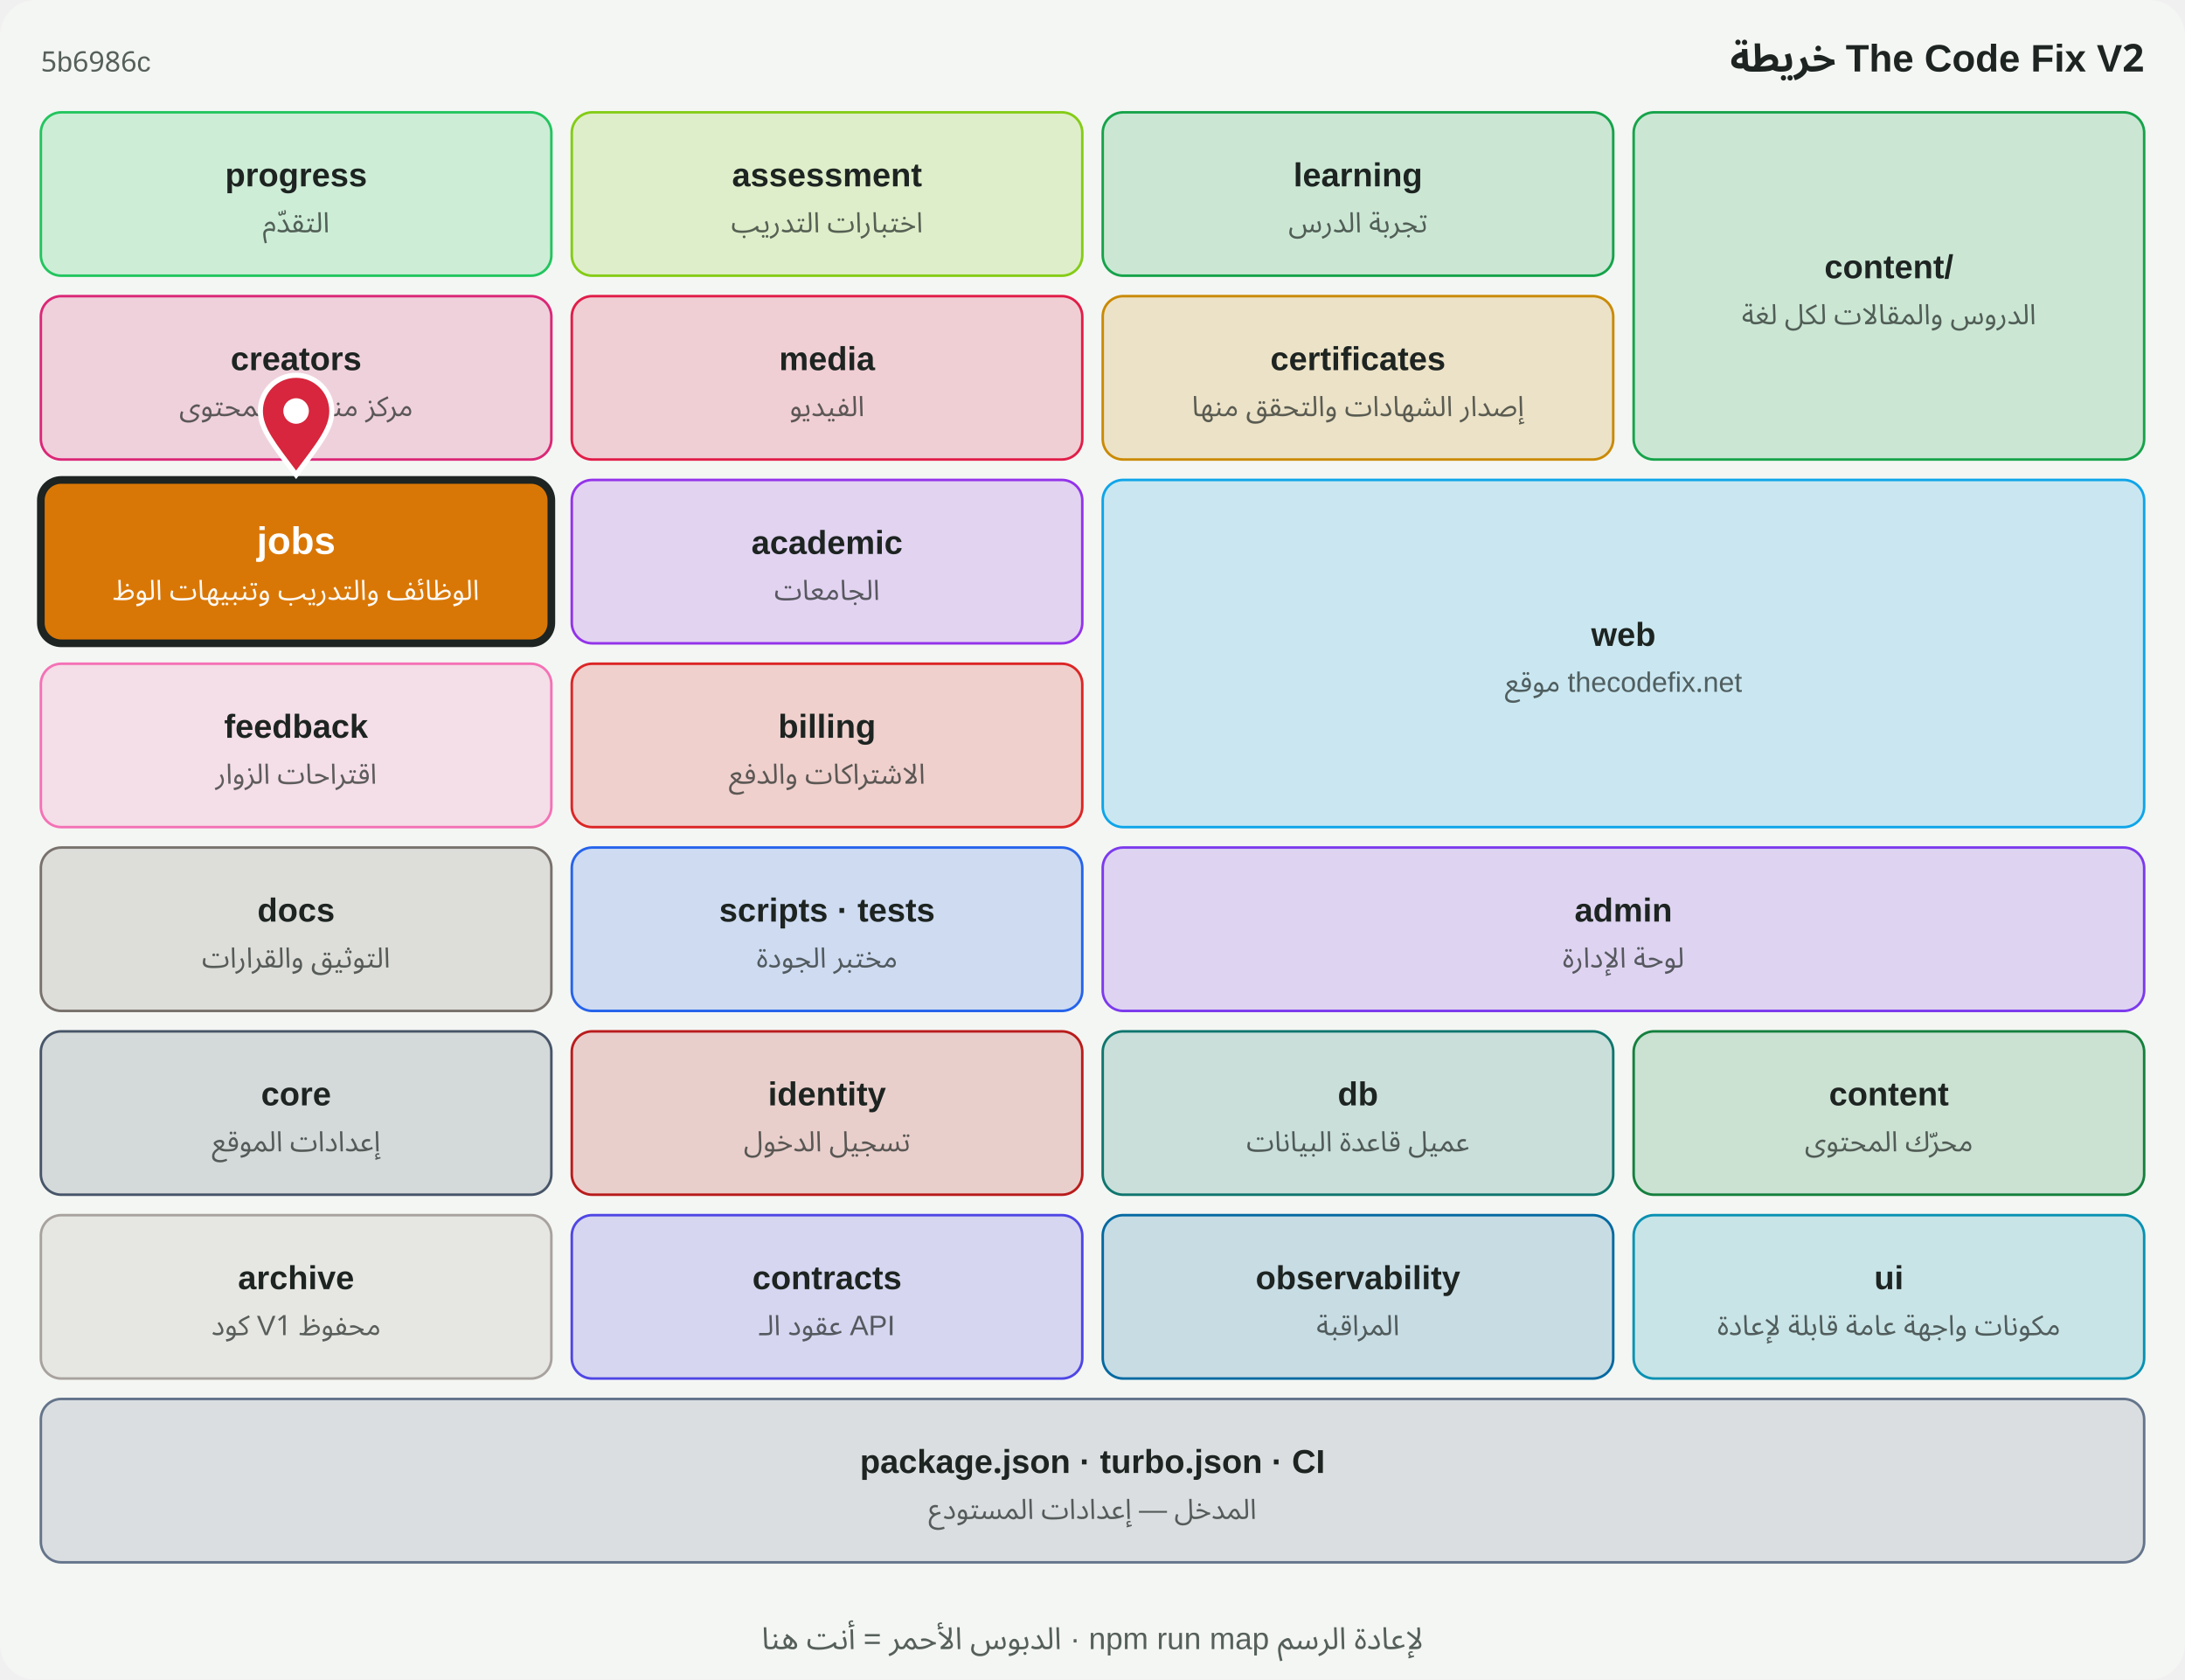
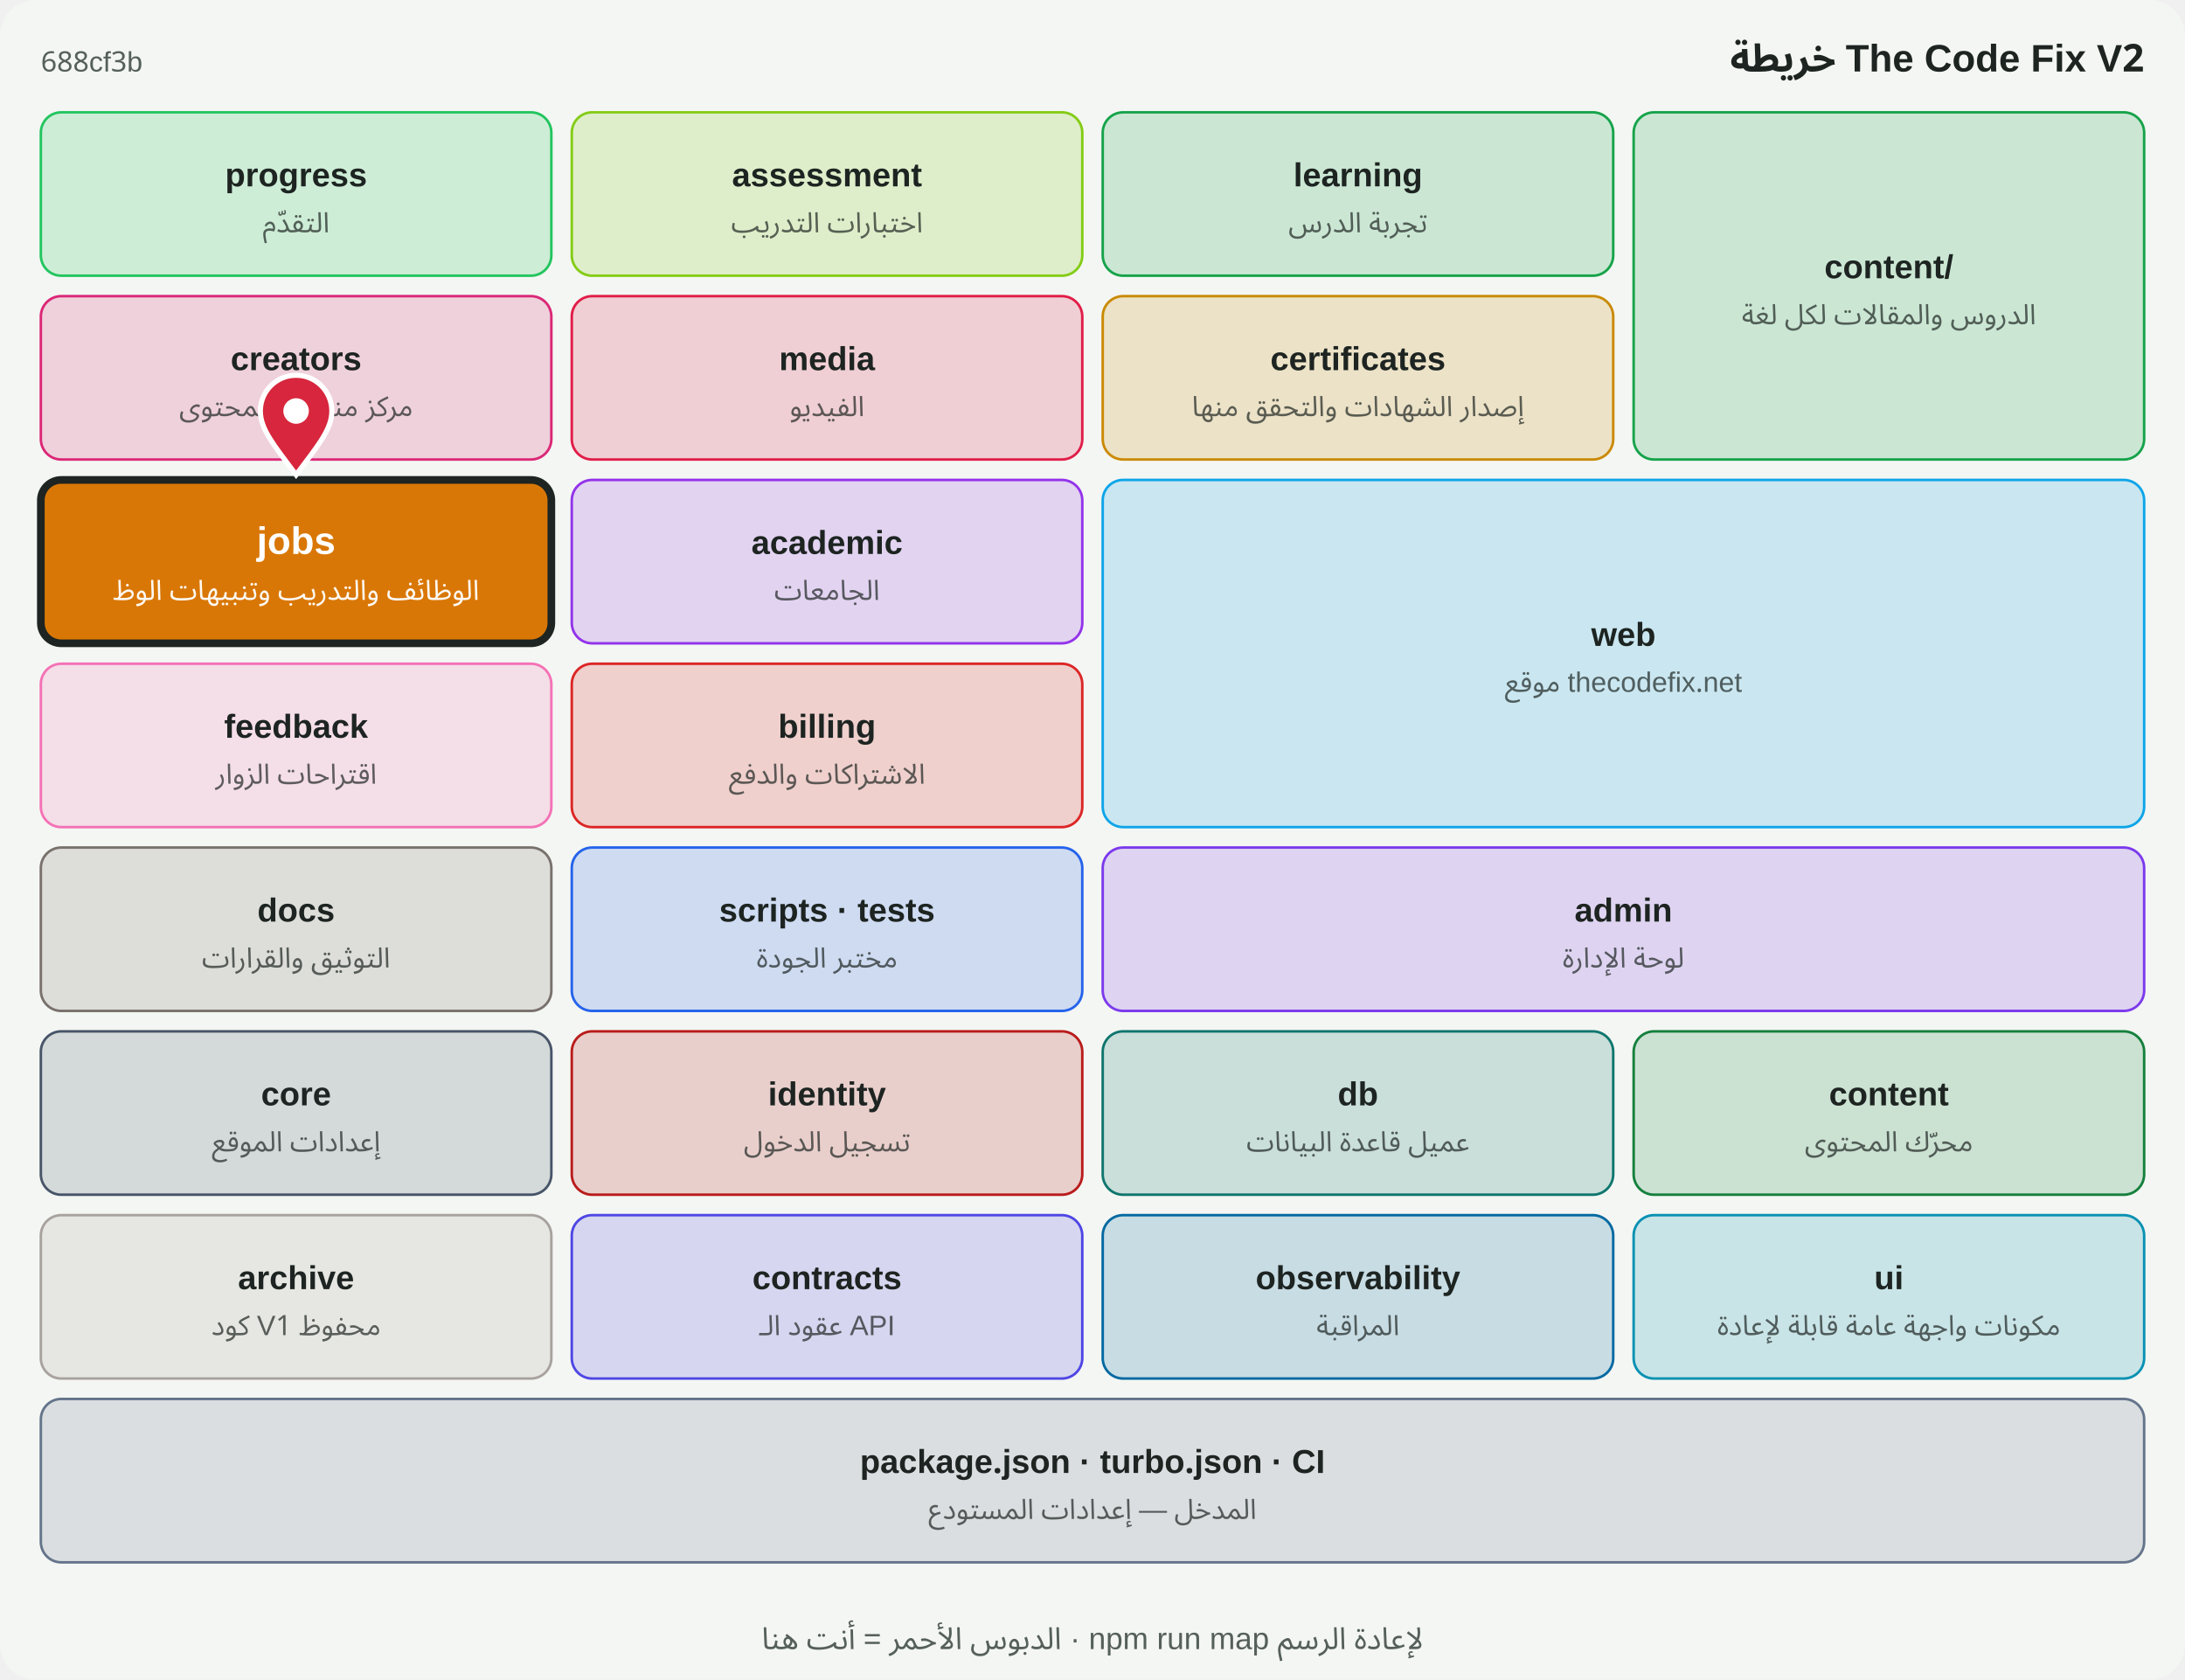
<svg xmlns="http://www.w3.org/2000/svg" viewBox="0 0 856 658" width="856" height="658" font-family="'Segoe UI', Tahoma, 'Noto Sans Arabic', Arial, sans-serif" role="img" aria-label="خريطة مشروع The Code Fix — الوظائف والتدريب وتنبيهات الوظائف (@tcf/jobs)">
  <rect width="856" height="658" rx="14" fill="#f4f6f3" />
  <text x="840" y="28" text-anchor="end" font-size="15" font-weight="700" fill="#1d2421">خريطة The Code Fix V2</text>
-   <text x="16" y="28" font-size="11" fill="#56605b">5b6986c</text>
+   <text x="16" y="28" font-size="11" fill="#56605b">688cf3b</text>
  <g>
    <rect x="640" y="44" width="200" height="136" rx="8" fill="#16a34a" fill-opacity="0.18" stroke="#16a34a" stroke-width="1" />
    <text x="740" y="109" text-anchor="middle" font-size="13" font-weight="600" fill="#1d2421">content/</text>
    <text x="740" y="127" text-anchor="middle" font-size="11" fill="#1d2421" fill-opacity="0.7">الدروس والمقالات لكل لغة</text>
  </g>
  <g>
    <rect x="432" y="44" width="200" height="64" rx="8" fill="#16a34a" fill-opacity="0.18" stroke="#16a34a" stroke-width="1" />
    <text x="532" y="73" text-anchor="middle" font-size="13" font-weight="600" fill="#1d2421">learning</text>
    <text x="532" y="91" text-anchor="middle" font-size="11" fill="#1d2421" fill-opacity="0.7">تجربة الدرس</text>
  </g>
  <g>
    <rect x="224" y="44" width="200" height="64" rx="8" fill="#84cc16" fill-opacity="0.18" stroke="#84cc16" stroke-width="1" />
    <text x="324" y="73" text-anchor="middle" font-size="13" font-weight="600" fill="#1d2421">assessment</text>
    <text x="324" y="91" text-anchor="middle" font-size="11" fill="#1d2421" fill-opacity="0.7">اختبارات التدريب</text>
  </g>
  <g>
    <rect x="16" y="44" width="200" height="64" rx="8" fill="#22c55e" fill-opacity="0.18" stroke="#22c55e" stroke-width="1" />
    <text x="116" y="73" text-anchor="middle" font-size="13" font-weight="600" fill="#1d2421">progress</text>
    <text x="116" y="91" text-anchor="middle" font-size="11" fill="#1d2421" fill-opacity="0.7">التقدّم</text>
  </g>
  <g>
    <rect x="432" y="116" width="200" height="64" rx="8" fill="#ca8a04" fill-opacity="0.18" stroke="#ca8a04" stroke-width="1" />
    <text x="532" y="145" text-anchor="middle" font-size="13" font-weight="600" fill="#1d2421">certificates</text>
    <text x="532" y="163" text-anchor="middle" font-size="11" fill="#1d2421" fill-opacity="0.7">إصدار الشهادات والتحقق منها</text>
  </g>
  <g>
    <rect x="224" y="116" width="200" height="64" rx="8" fill="#e11d48" fill-opacity="0.18" stroke="#e11d48" stroke-width="1" />
    <text x="324" y="145" text-anchor="middle" font-size="13" font-weight="600" fill="#1d2421">media</text>
    <text x="324" y="163" text-anchor="middle" font-size="11" fill="#1d2421" fill-opacity="0.7">الفيديو</text>
  </g>
  <g>
    <rect x="16" y="116" width="200" height="64" rx="8" fill="#db2777" fill-opacity="0.18" stroke="#db2777" stroke-width="1" />
    <text x="116" y="145" text-anchor="middle" font-size="13" font-weight="600" fill="#1d2421">creators</text>
    <text x="116" y="163" text-anchor="middle" font-size="11" fill="#1d2421" fill-opacity="0.7">مركز منشئي المحتوى</text>
  </g>
  <g>
    <rect x="432" y="188" width="408" height="136" rx="8" fill="#0ea5e9" fill-opacity="0.18" stroke="#0ea5e9" stroke-width="1" />
    <text x="636" y="253" text-anchor="middle" font-size="13" font-weight="600" fill="#1d2421">web</text>
    <text x="636" y="271" text-anchor="middle" font-size="11" fill="#1d2421" fill-opacity="0.7">موقع thecodefix.net</text>
  </g>
  <g>
    <rect x="224" y="188" width="200" height="64" rx="8" fill="#9333ea" fill-opacity="0.18" stroke="#9333ea" stroke-width="1" />
    <text x="324" y="217" text-anchor="middle" font-size="13" font-weight="600" fill="#1d2421">academic</text>
    <text x="324" y="235" text-anchor="middle" font-size="11" fill="#1d2421" fill-opacity="0.7">الجامعات</text>
  </g>
  <g>
    <rect x="16" y="188" width="200" height="64" rx="8" fill="#d97706" fill-opacity="1" stroke="#1d2421" stroke-width="3" />
    <text x="116" y="217" text-anchor="middle" font-size="15" font-weight="700" fill="#ffffff">jobs</text>
    <text x="116" y="235" text-anchor="middle" font-size="11" fill="#ffffff" fill-opacity="0.95">الوظائف والتدريب وتنبيهات الوظ</text>
  </g>
  <path d="M116 186 c-9 -12 -14 -18 -14 -25 a14 14 0 0 1 28 0 c0 7 -5 13 -14 25z" fill="#d7263d" stroke="#fff" stroke-width="2" />
  <circle cx="116" cy="161" r="5" fill="#fff" />
  <g>
    <rect x="224" y="260" width="200" height="64" rx="8" fill="#dc2626" fill-opacity="0.18" stroke="#dc2626" stroke-width="1" />
    <text x="324" y="289" text-anchor="middle" font-size="13" font-weight="600" fill="#1d2421">billing</text>
    <text x="324" y="307" text-anchor="middle" font-size="11" fill="#1d2421" fill-opacity="0.7">الاشتراكات والدفع</text>
  </g>
  <g>
    <rect x="16" y="260" width="200" height="64" rx="8" fill="#f472b6" fill-opacity="0.18" stroke="#f472b6" stroke-width="1" />
    <text x="116" y="289" text-anchor="middle" font-size="13" font-weight="600" fill="#1d2421">feedback</text>
    <text x="116" y="307" text-anchor="middle" font-size="11" fill="#1d2421" fill-opacity="0.7">اقتراحات الزوار</text>
  </g>
  <g>
    <rect x="432" y="332" width="408" height="64" rx="8" fill="#7c3aed" fill-opacity="0.18" stroke="#7c3aed" stroke-width="1" />
    <text x="636" y="361" text-anchor="middle" font-size="13" font-weight="600" fill="#1d2421">admin</text>
    <text x="636" y="379" text-anchor="middle" font-size="11" fill="#1d2421" fill-opacity="0.7">لوحة الإدارة</text>
  </g>
  <g>
    <rect x="224" y="332" width="200" height="64" rx="8" fill="#2563eb" fill-opacity="0.18" stroke="#2563eb" stroke-width="1" />
    <text x="324" y="361" text-anchor="middle" font-size="13" font-weight="600" fill="#1d2421">scripts · tests</text>
    <text x="324" y="379" text-anchor="middle" font-size="11" fill="#1d2421" fill-opacity="0.7">مختبر الجودة</text>
  </g>
  <g>
    <rect x="16" y="332" width="200" height="64" rx="8" fill="#78716c" fill-opacity="0.18" stroke="#78716c" stroke-width="1" />
    <text x="116" y="361" text-anchor="middle" font-size="13" font-weight="600" fill="#1d2421">docs</text>
    <text x="116" y="379" text-anchor="middle" font-size="11" fill="#1d2421" fill-opacity="0.7">التوثيق والقرارات</text>
  </g>
  <g>
    <rect x="640" y="404" width="200" height="64" rx="8" fill="#15803d" fill-opacity="0.18" stroke="#15803d" stroke-width="1" />
    <text x="740" y="433" text-anchor="middle" font-size="13" font-weight="600" fill="#1d2421">content</text>
    <text x="740" y="451" text-anchor="middle" font-size="11" fill="#1d2421" fill-opacity="0.7">محرّك المحتوى</text>
  </g>
  <g>
    <rect x="432" y="404" width="200" height="64" rx="8" fill="#0f766e" fill-opacity="0.18" stroke="#0f766e" stroke-width="1" />
    <text x="532" y="433" text-anchor="middle" font-size="13" font-weight="600" fill="#1d2421">db</text>
    <text x="532" y="451" text-anchor="middle" font-size="11" fill="#1d2421" fill-opacity="0.7">عميل قاعدة البيانات</text>
  </g>
  <g>
    <rect x="224" y="404" width="200" height="64" rx="8" fill="#b91c1c" fill-opacity="0.18" stroke="#b91c1c" stroke-width="1" />
    <text x="324" y="433" text-anchor="middle" font-size="13" font-weight="600" fill="#1d2421">identity</text>
    <text x="324" y="451" text-anchor="middle" font-size="11" fill="#1d2421" fill-opacity="0.7">تسجيل الدخول</text>
  </g>
  <g>
    <rect x="16" y="404" width="200" height="64" rx="8" fill="#475569" fill-opacity="0.18" stroke="#475569" stroke-width="1" />
    <text x="116" y="433" text-anchor="middle" font-size="13" font-weight="600" fill="#1d2421">core</text>
    <text x="116" y="451" text-anchor="middle" font-size="11" fill="#1d2421" fill-opacity="0.7">إعدادات الموقع</text>
  </g>
  <g>
    <rect x="640" y="476" width="200" height="64" rx="8" fill="#0891b2" fill-opacity="0.18" stroke="#0891b2" stroke-width="1" />
    <text x="740" y="505" text-anchor="middle" font-size="13" font-weight="600" fill="#1d2421">ui</text>
    <text x="740" y="523" text-anchor="middle" font-size="11" fill="#1d2421" fill-opacity="0.7">مكونات واجهة عامة قابلة لإعادة</text>
  </g>
  <g>
    <rect x="432" y="476" width="200" height="64" rx="8" fill="#0369a1" fill-opacity="0.18" stroke="#0369a1" stroke-width="1" />
    <text x="532" y="505" text-anchor="middle" font-size="13" font-weight="600" fill="#1d2421">observability</text>
    <text x="532" y="523" text-anchor="middle" font-size="11" fill="#1d2421" fill-opacity="0.7">المراقبة</text>
  </g>
  <g>
    <rect x="224" y="476" width="200" height="64" rx="8" fill="#4f46e5" fill-opacity="0.18" stroke="#4f46e5" stroke-width="1" />
    <text x="324" y="505" text-anchor="middle" font-size="13" font-weight="600" fill="#1d2421">contracts</text>
    <text x="324" y="523" text-anchor="middle" font-size="11" fill="#1d2421" fill-opacity="0.7">عقود الـ API</text>
  </g>
  <g>
    <rect x="16" y="476" width="200" height="64" rx="8" fill="#a8a29e" fill-opacity="0.18" stroke="#a8a29e" stroke-width="1" />
    <text x="116" y="505" text-anchor="middle" font-size="13" font-weight="600" fill="#1d2421">archive</text>
    <text x="116" y="523" text-anchor="middle" font-size="11" fill="#1d2421" fill-opacity="0.7">كود V1 محفوظ</text>
  </g>
  <g>
    <rect x="16" y="548" width="824" height="64" rx="8" fill="#64748b" fill-opacity="0.18" stroke="#64748b" stroke-width="1" />
    <text x="428" y="577" text-anchor="middle" font-size="13" font-weight="600" fill="#1d2421">package.json · turbo.json · CI</text>
    <text x="428" y="595" text-anchor="middle" font-size="11" fill="#1d2421" fill-opacity="0.7">المدخل — إعدادات المستودع</text>
  </g>
  <text x="428" y="646" text-anchor="middle" font-size="12" fill="#56605b">الدبوس الأحمر = أنت هنا · npm run map لإعادة الرسم</text>
</svg>
